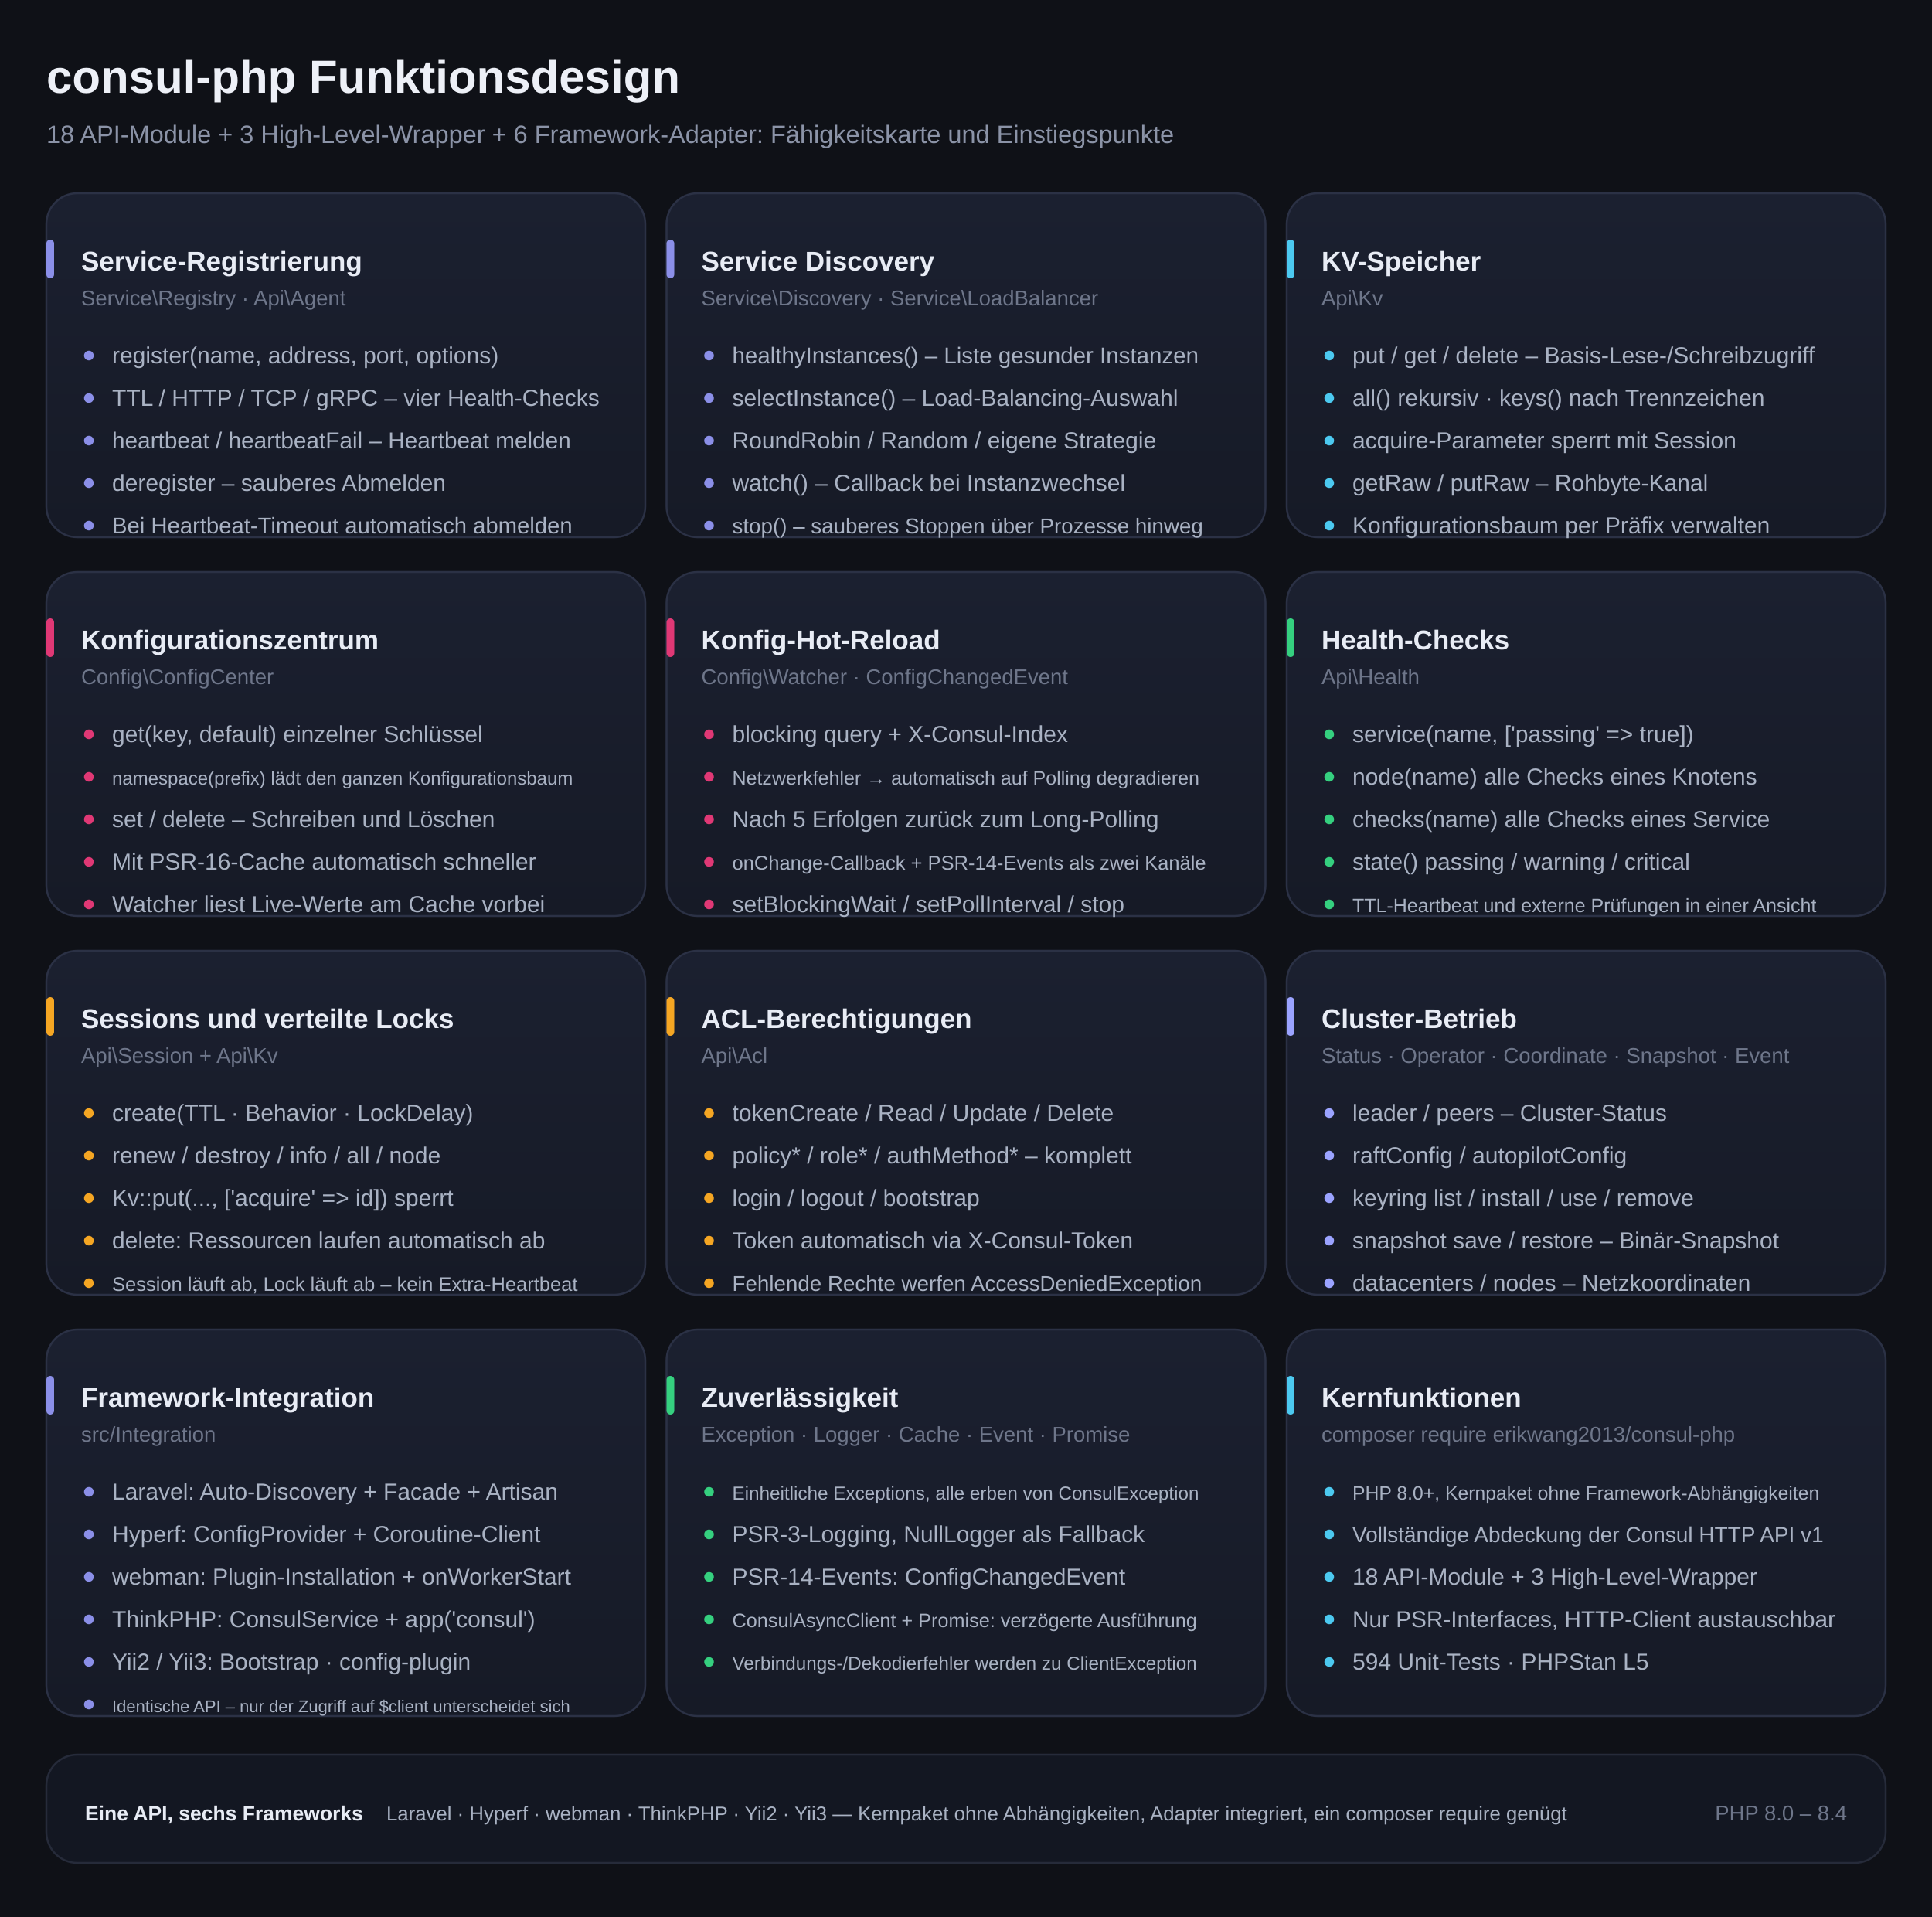
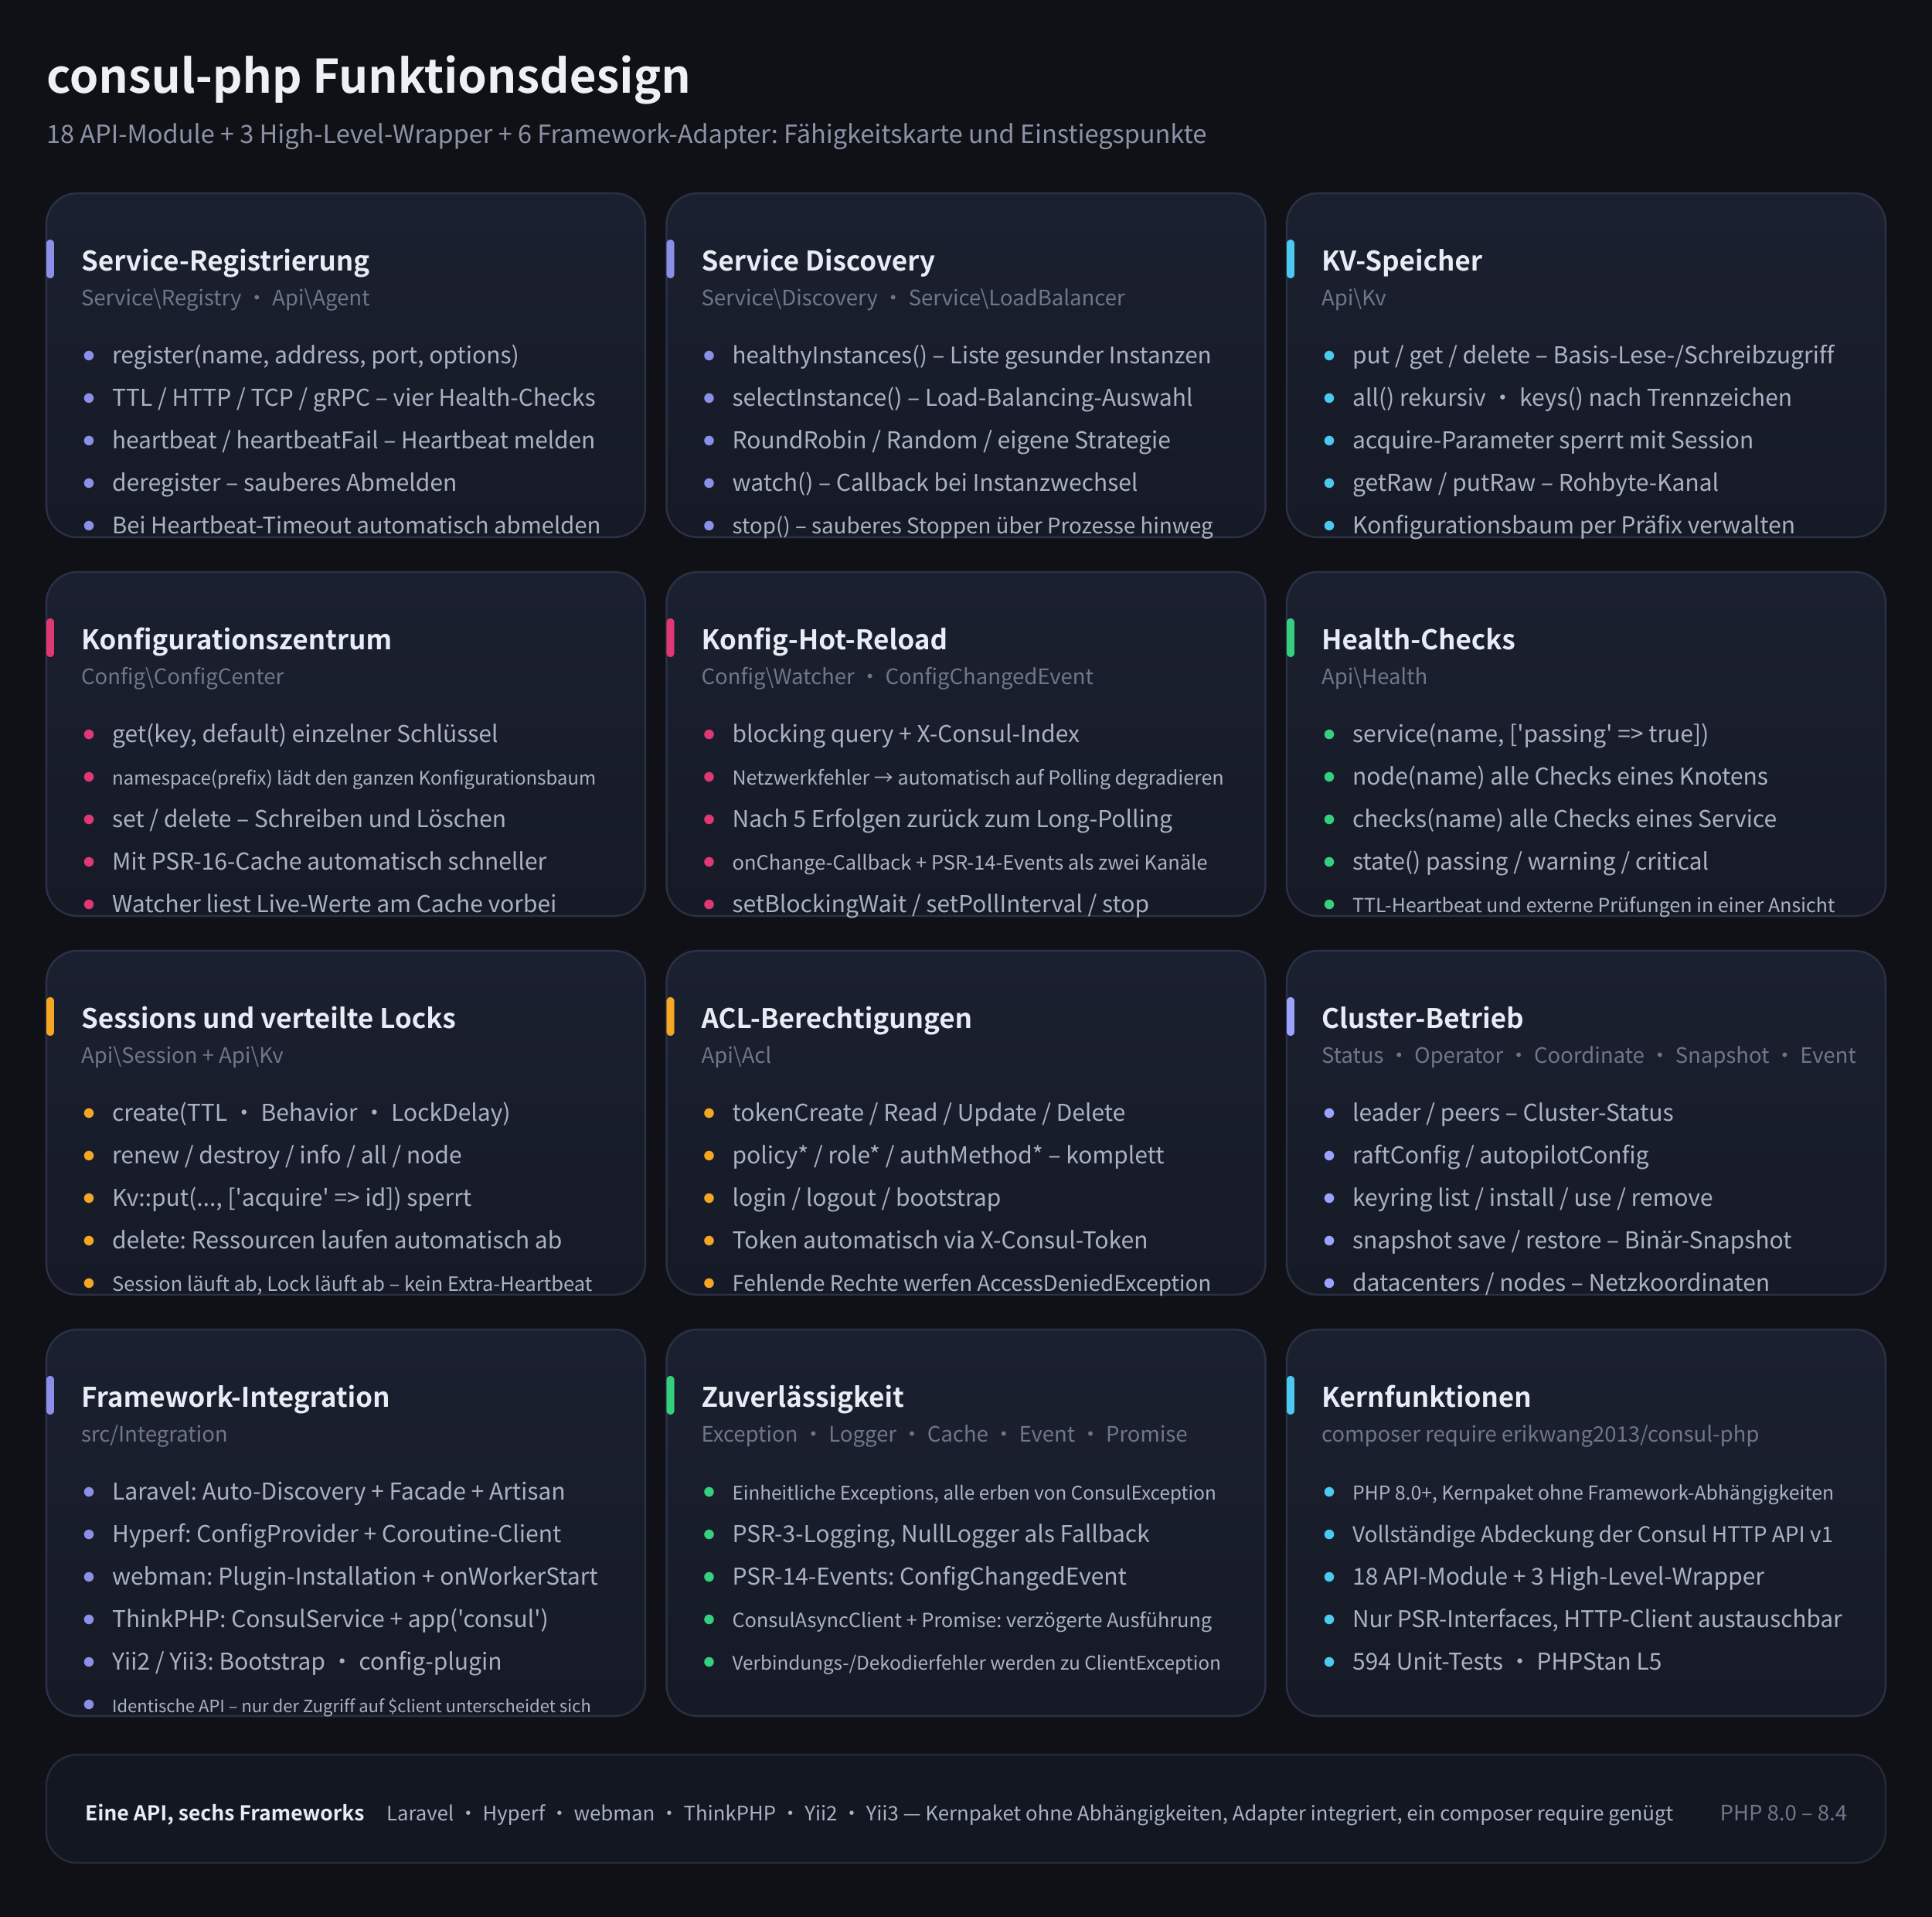
<svg xmlns="http://www.w3.org/2000/svg" width="1000" height="992" viewBox="0 0 1000 992" role="img" aria-label="consul-php Funktionsdiagramm">
  <style>
-     .t { font-family: -apple-system, BlinkMacSystemFont, "Segoe UI", "Helvetica Neue", Arial, "DejaVu Sans", "Noto Sans SC", "PingFang SC", "Microsoft YaHei", sans-serif; }
+     .t { font-family: "Noto Sans SC", "Noto Sans CJK SC", "Noto Sans", "DejaVu Sans", "Liberation Sans", sans-serif; }
    .h1 { font-size: 24px; font-weight: 700; fill: #EDF0F7; }
    .sub { font-size: 13px; fill: #8B93A7; }
    .ct { font-size: 14px; font-weight: 600; fill: #E8ECF5; }
    .cl { font-size: 12px; fill: #A9B2C3; }
    .capi { font-size: 11px; fill: #6E768A; }
  </style>
  <defs>
    <linearGradient id="card" x1="0" y1="0" x2="0" y2="1">
      <stop offset="0" stop-color="#1B2030" />
      <stop offset="1" stop-color="#161A26" />
    </linearGradient>
  </defs>
  <rect width="1000" height="992" fill="#0F1117" />
  <g class="t">
    <text class="h1" x="24" y="48">consul-php Funktionsdesign</text>
    <text class="sub" x="24" y="74">18 API-Module + 3 High-Level-Wrapper + 6 Framework-Adapter: Fähigkeitskarte und Einstiegspunkte</text>
    <rect x="24" y="100" width="310" height="178" rx="16" fill="url(#card)" stroke="#2B3145" />
    <rect x="24" y="124" width="4" height="20" rx="2" fill="#8B8FE8" />
    <text class="ct" x="42" y="140">Service-Registrierung</text>
    <text class="capi" x="42" y="158">Service\Registry · Api\Agent</text>
    <circle cx="46" cy="184" r="2.5" fill="#8B8FE8" />
    <text class="cl" x="58" y="188">register(name, address, port, options)</text>
    <circle cx="46" cy="206" r="2.5" fill="#8B8FE8" />
    <text class="cl" x="58" y="210">TTL / HTTP / TCP / gRPC – vier Health-Checks</text>
    <circle cx="46" cy="228" r="2.5" fill="#8B8FE8" />
    <text class="cl" x="58" y="232" style="font-size:11.9px">heartbeat / heartbeatFail – Heartbeat melden</text>
    <circle cx="46" cy="250" r="2.5" fill="#8B8FE8" />
    <text class="cl" x="58" y="254">deregister – sauberes Abmelden</text>
    <circle cx="46" cy="272" r="2.5" fill="#8B8FE8" />
    <text class="cl" x="58" y="276" style="font-size:11.7px">Bei Heartbeat-Timeout automatisch abmelden</text>
    <rect x="345" y="100" width="310" height="178" rx="16" fill="url(#card)" stroke="#2B3145" />
    <rect x="345" y="124" width="4" height="20" rx="2" fill="#8B8FE8" />
    <text class="ct" x="363" y="140">Service Discovery</text>
    <text class="capi" x="363" y="158">Service\Discovery · Service\LoadBalancer</text>
    <circle cx="367" cy="184" r="2.5" fill="#8B8FE8" />
    <text class="cl" x="379" y="188" style="font-size:11.8px">healthyInstances() – Liste gesunder Instanzen</text>
    <circle cx="367" cy="206" r="2.5" fill="#8B8FE8" />
    <text class="cl" x="379" y="210">selectInstance() – Load-Balancing-Auswahl</text>
    <circle cx="367" cy="228" r="2.5" fill="#8B8FE8" />
    <text class="cl" x="379" y="232">RoundRobin / Random / eigene Strategie</text>
    <circle cx="367" cy="250" r="2.5" fill="#8B8FE8" />
    <text class="cl" x="379" y="254">watch() – Callback bei Instanzwechsel</text>
    <circle cx="367" cy="272" r="2.5" fill="#8B8FE8" />
    <text class="cl" x="379" y="276" style="font-size:11.1px">stop() – sauberes Stoppen über Prozesse hinweg</text>
    <rect x="666" y="100" width="310" height="178" rx="16" fill="url(#card)" stroke="#2B3145" />
    <rect x="666" y="124" width="4" height="20" rx="2" fill="#4CC9F0" />
    <text class="ct" x="684" y="140">KV-Speicher</text>
    <text class="capi" x="684" y="158">Api\Kv</text>
    <circle cx="688" cy="184" r="2.5" fill="#4CC9F0" />
    <text class="cl" x="700" y="188">put / get / delete – Basis-Lese-/Schreibzugriff</text>
    <circle cx="688" cy="206" r="2.5" fill="#4CC9F0" />
    <text class="cl" x="700" y="210">all() rekursiv · keys() nach Trennzeichen</text>
    <circle cx="688" cy="228" r="2.5" fill="#4CC9F0" />
    <text class="cl" x="700" y="232">acquire-Parameter sperrt mit Session</text>
    <circle cx="688" cy="250" r="2.5" fill="#4CC9F0" />
    <text class="cl" x="700" y="254">getRaw / putRaw – Rohbyte-Kanal</text>
    <circle cx="688" cy="272" r="2.5" fill="#4CC9F0" />
    <text class="cl" x="700" y="276">Konfigurationsbaum per Präfix verwalten</text>
    <rect x="24" y="296" width="310" height="178" rx="16" fill="url(#card)" stroke="#2B3145" />
    <rect x="24" y="320" width="4" height="20" rx="2" fill="#E03875" />
    <text class="ct" x="42" y="336">Konfigurationszentrum</text>
    <text class="capi" x="42" y="354">Config\ConfigCenter</text>
    <circle cx="46" cy="380" r="2.5" fill="#E03875" />
    <text class="cl" x="58" y="384">get(key, default) einzelner Schlüssel</text>
    <circle cx="46" cy="402" r="2.5" fill="#E03875" />
    <text class="cl" x="58" y="406" style="font-size:9.6px">namespace(prefix) lädt den ganzen Konfigurationsbaum</text>
    <circle cx="46" cy="424" r="2.5" fill="#E03875" />
    <text class="cl" x="58" y="428">set / delete – Schreiben und Löschen</text>
    <circle cx="46" cy="446" r="2.5" fill="#E03875" />
    <text class="cl" x="58" y="450">Mit PSR-16-Cache automatisch schneller</text>
    <circle cx="46" cy="468" r="2.5" fill="#E03875" />
    <text class="cl" x="58" y="472">Watcher liest Live-Werte am Cache vorbei</text>
    <rect x="345" y="296" width="310" height="178" rx="16" fill="url(#card)" stroke="#2B3145" />
    <rect x="345" y="320" width="4" height="20" rx="2" fill="#E03875" />
    <text class="ct" x="363" y="336">Konfig-Hot-Reload</text>
    <text class="capi" x="363" y="354">Config\Watcher · ConfigChangedEvent</text>
    <circle cx="367" cy="380" r="2.5" fill="#E03875" />
    <text class="cl" x="379" y="384">blocking query + X-Consul-Index</text>
    <circle cx="367" cy="402" r="2.5" fill="#E03875" />
    <text class="cl" x="379" y="406" style="font-size:10px">Netzwerkfehler → automatisch auf Polling degradieren</text>
    <circle cx="367" cy="424" r="2.5" fill="#E03875" />
    <text class="cl" x="379" y="428">Nach 5 Erfolgen zurück zum Long-Polling</text>
    <circle cx="367" cy="446" r="2.5" fill="#E03875" />
    <text class="cl" x="379" y="450" style="font-size:10.2px">onChange-Callback + PSR-14-Events als zwei Kanäle</text>
    <circle cx="367" cy="468" r="2.5" fill="#E03875" />
    <text class="cl" x="379" y="472">setBlockingWait / setPollInterval / stop</text>
    <rect x="666" y="296" width="310" height="178" rx="16" fill="url(#card)" stroke="#2B3145" />
    <rect x="666" y="320" width="4" height="20" rx="2" fill="#35D07F" />
    <text class="ct" x="684" y="336">Health-Checks</text>
    <text class="capi" x="684" y="354">Api\Health</text>
    <circle cx="688" cy="380" r="2.5" fill="#35D07F" />
    <text class="cl" x="700" y="384">service(name, ['passing' =&gt; true])</text>
    <circle cx="688" cy="402" r="2.5" fill="#35D07F" />
    <text class="cl" x="700" y="406">node(name) alle Checks eines Knotens</text>
    <circle cx="688" cy="424" r="2.5" fill="#35D07F" />
    <text class="cl" x="700" y="428">checks(name) alle Checks eines Service</text>
    <circle cx="688" cy="446" r="2.5" fill="#35D07F" />
    <text class="cl" x="700" y="450">state() passing / warning / critical</text>
    <circle cx="688" cy="468" r="2.5" fill="#35D07F" />
    <text class="cl" x="700" y="472" style="font-size:10px">TTL-Heartbeat und externe Prüfungen in einer Ansicht</text>
    <rect x="24" y="492" width="310" height="178" rx="16" fill="url(#card)" stroke="#2B3145" />
    <rect x="24" y="516" width="4" height="20" rx="2" fill="#F5A623" />
    <text class="ct" x="42" y="532">Sessions und verteilte Locks</text>
    <text class="capi" x="42" y="550">Api\Session + Api\Kv</text>
    <circle cx="46" cy="576" r="2.5" fill="#F5A623" />
    <text class="cl" x="58" y="580">create(TTL · Behavior · LockDelay)</text>
    <circle cx="46" cy="598" r="2.5" fill="#F5A623" />
    <text class="cl" x="58" y="602">renew / destroy / info / all / node</text>
    <circle cx="46" cy="620" r="2.5" fill="#F5A623" />
    <text class="cl" x="58" y="624">Kv::put(..., ['acquire' =&gt; id]) sperrt</text>
    <circle cx="46" cy="642" r="2.5" fill="#F5A623" />
    <text class="cl" x="58" y="646">delete: Ressourcen laufen automatisch ab</text>
    <circle cx="46" cy="664" r="2.5" fill="#F5A623" />
    <text class="cl" x="58" y="668" style="font-size:10.2px">Session läuft ab, Lock läuft ab – kein Extra-Heartbeat</text>
    <rect x="345" y="492" width="310" height="178" rx="16" fill="url(#card)" stroke="#2B3145" />
    <rect x="345" y="516" width="4" height="20" rx="2" fill="#F5A623" />
    <text class="ct" x="363" y="532">ACL-Berechtigungen</text>
    <text class="capi" x="363" y="550">Api\Acl</text>
    <circle cx="367" cy="576" r="2.5" fill="#F5A623" />
    <text class="cl" x="379" y="580">tokenCreate / Read / Update / Delete</text>
    <circle cx="367" cy="598" r="2.5" fill="#F5A623" />
    <text class="cl" x="379" y="602">policy* / role* / authMethod* – komplett</text>
    <circle cx="367" cy="620" r="2.5" fill="#F5A623" />
    <text class="cl" x="379" y="624">login / logout / bootstrap</text>
    <circle cx="367" cy="642" r="2.5" fill="#F5A623" />
    <text class="cl" x="379" y="646">Token automatisch via X-Consul-Token</text>
    <circle cx="367" cy="664" r="2.5" fill="#F5A623" />
    <text class="cl" x="379" y="668" style="font-size:11.1px">Fehlende Rechte werfen AccessDeniedException</text>
    <rect x="666" y="492" width="310" height="178" rx="16" fill="url(#card)" stroke="#2B3145" />
    <rect x="666" y="516" width="4" height="20" rx="2" fill="#9BA3FF" />
    <text class="ct" x="684" y="532">Cluster-Betrieb</text>
    <text class="capi" x="684" y="550">Status · Operator · Coordinate · Snapshot · Event</text>
    <circle cx="688" cy="576" r="2.5" fill="#9BA3FF" />
    <text class="cl" x="700" y="580">leader / peers – Cluster-Status</text>
    <circle cx="688" cy="598" r="2.5" fill="#9BA3FF" />
    <text class="cl" x="700" y="602">raftConfig / autopilotConfig</text>
    <circle cx="688" cy="620" r="2.5" fill="#9BA3FF" />
    <text class="cl" x="700" y="624">keyring list / install / use / remove</text>
    <circle cx="688" cy="642" r="2.5" fill="#9BA3FF" />
    <text class="cl" x="700" y="646">snapshot save / restore – Binär-Snapshot</text>
    <circle cx="688" cy="664" r="2.5" fill="#9BA3FF" />
    <text class="cl" x="700" y="668">datacenters / nodes – Netzkoordinaten</text>
    <rect x="24" y="688" width="310" height="200" rx="16" fill="url(#card)" stroke="#2B3145" />
    <rect x="24" y="712" width="4" height="20" rx="2" fill="#8B8FE8" />
    <text class="ct" x="42" y="728">Framework-Integration</text>
    <text class="capi" x="42" y="746">src/Integration</text>
    <circle cx="46" cy="772" r="2.5" fill="#8B8FE8" />
    <text class="cl" x="58" y="776">Laravel: Auto-Discovery + Facade + Artisan</text>
    <circle cx="46" cy="794" r="2.5" fill="#8B8FE8" />
    <text class="cl" x="58" y="798">Hyperf: ConfigProvider + Coroutine-Client</text>
    <circle cx="46" cy="816" r="2.5" fill="#8B8FE8" />
    <text class="cl" x="58" y="820">webman: Plugin-Installation + onWorkerStart</text>
    <circle cx="46" cy="838" r="2.5" fill="#8B8FE8" />
    <text class="cl" x="58" y="842">ThinkPHP: ConsulService + app('consul')</text>
    <circle cx="46" cy="860" r="2.5" fill="#8B8FE8" />
    <text class="cl" x="58" y="864">Yii2 / Yii3: Bootstrap · config-plugin</text>
    <circle cx="46" cy="882" r="2.5" fill="#8B8FE8" />
    <text class="cl" x="58" y="886" style="font-size:8.8px">Identische API – nur der Zugriff auf $client unterscheidet sich</text>
    <rect x="345" y="688" width="310" height="200" rx="16" fill="url(#card)" stroke="#2B3145" />
    <rect x="345" y="712" width="4" height="20" rx="2" fill="#35D07F" />
    <text class="ct" x="363" y="728">Zuverlässigkeit</text>
    <text class="capi" x="363" y="746">Exception · Logger · Cache · Event · Promise</text>
    <circle cx="367" cy="772" r="2.5" fill="#35D07F" />
    <text class="cl" x="379" y="776" style="font-size:9.7px">Einheitliche Exceptions, alle erben von ConsulException</text>
    <circle cx="367" cy="794" r="2.5" fill="#35D07F" />
    <text class="cl" x="379" y="798">PSR-3-Logging, NullLogger als Fallback</text>
    <circle cx="367" cy="816" r="2.5" fill="#35D07F" />
    <text class="cl" x="379" y="820">PSR-14-Events: ConfigChangedEvent</text>
    <circle cx="367" cy="838" r="2.5" fill="#35D07F" />
    <text class="cl" x="379" y="842" style="font-size:10.1px">ConsulAsyncClient + Promise: verzögerte Ausführung</text>
    <circle cx="367" cy="860" r="2.5" fill="#35D07F" />
    <text class="cl" x="379" y="864" style="font-size:9.7px">Verbindungs-/Dekodierfehler werden zu ClientException</text>
    <rect x="666" y="688" width="310" height="200" rx="16" fill="url(#card)" stroke="#2B3145" />
    <rect x="666" y="712" width="4" height="20" rx="2" fill="#4CC9F0" />
    <text class="ct" x="684" y="728">Kernfunktionen</text>
    <text class="capi" x="684" y="746">composer require erikwang2013/consul-php</text>
    <circle cx="688" cy="772" r="2.5" fill="#4CC9F0" />
    <text class="cl" x="700" y="776" style="font-size:9.9px">PHP 8.0+, Kernpaket ohne Framework-Abhängigkeiten</text>
    <circle cx="688" cy="794" r="2.5" fill="#4CC9F0" />
    <text class="cl" x="700" y="798" style="font-size:11.2px">Vollständige Abdeckung der Consul HTTP API v1</text>
    <circle cx="688" cy="816" r="2.5" fill="#4CC9F0" />
    <text class="cl" x="700" y="820">18 API-Module + 3 High-Level-Wrapper</text>
    <circle cx="688" cy="838" r="2.5" fill="#4CC9F0" />
    <text class="cl" x="700" y="842" style="font-size:11.9px">Nur PSR-Interfaces, HTTP-Client austauschbar</text>
    <circle cx="688" cy="860" r="2.5" fill="#4CC9F0" />
    <text class="cl" x="700" y="864">594 Unit-Tests · PHPStan L5</text>
    <rect x="24" y="908" width="952" height="56" rx="16" fill="#131722" stroke="#262B3A" />
    <text class="ct" x="44" y="942" style="font-size:10.6px">Eine API, sechs Frameworks</text>
    <text class="cl" x="200" y="942" style="font-size:10.3px">Laravel · Hyperf · webman · ThinkPHP · Yii2 · Yii3 — Kernpaket ohne Abhängigkeiten, Adapter integriert, ein composer require genügt</text>
    <text class="capi" x="956" y="942" text-anchor="end">PHP 8.0 – 8.4</text>
  </g>
</svg>
